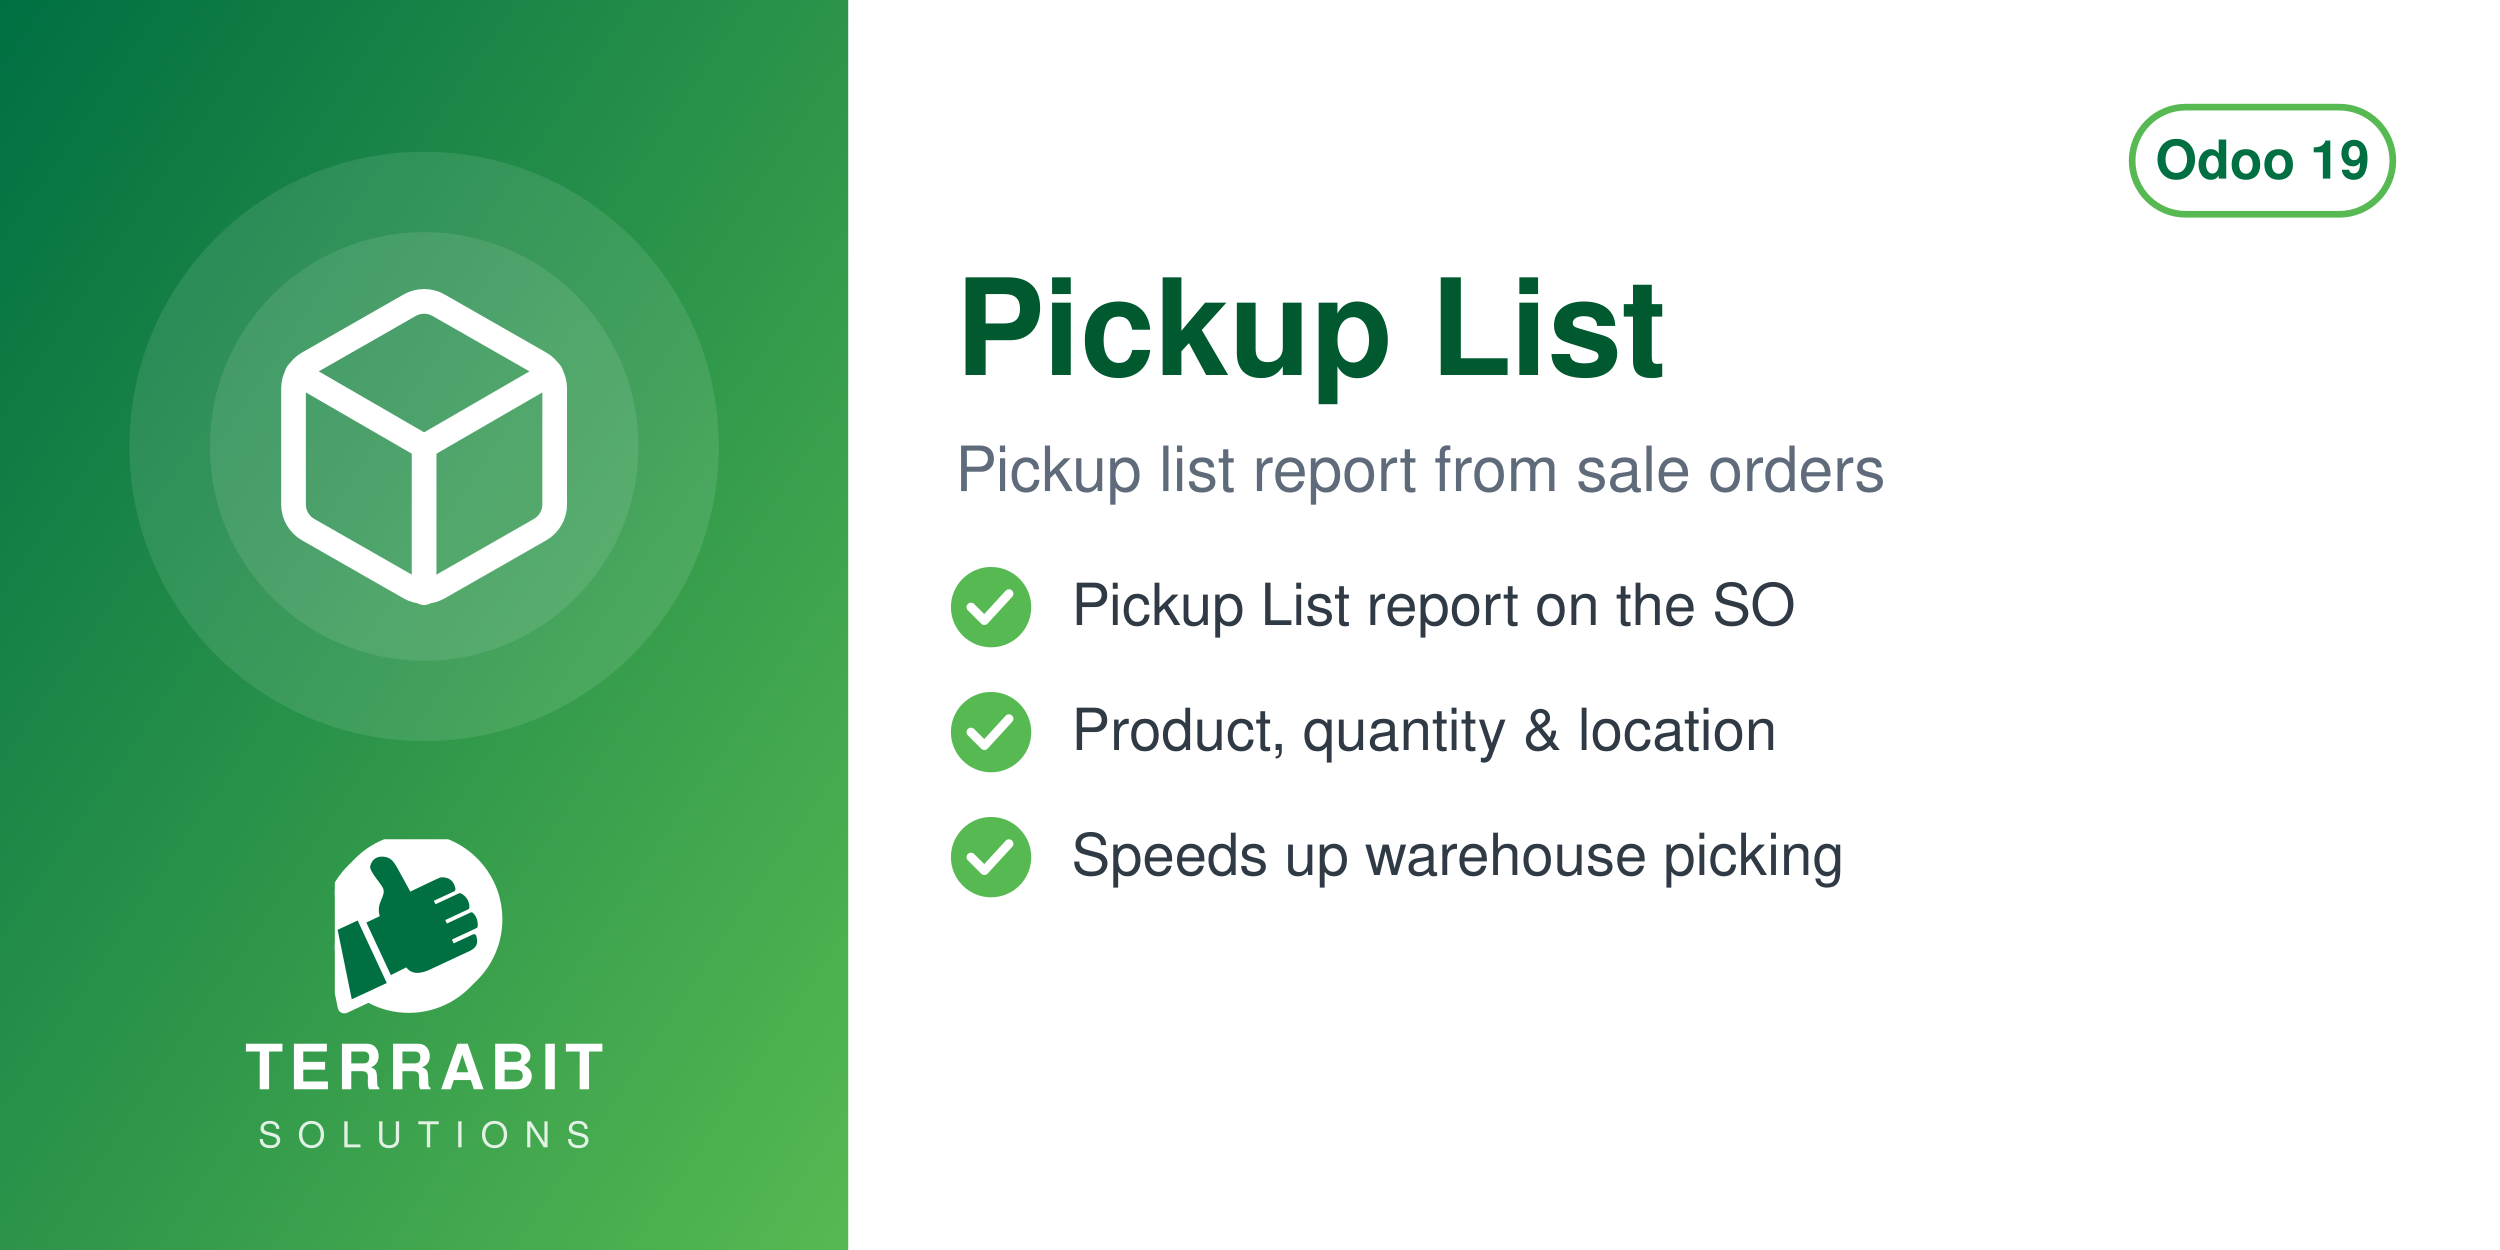
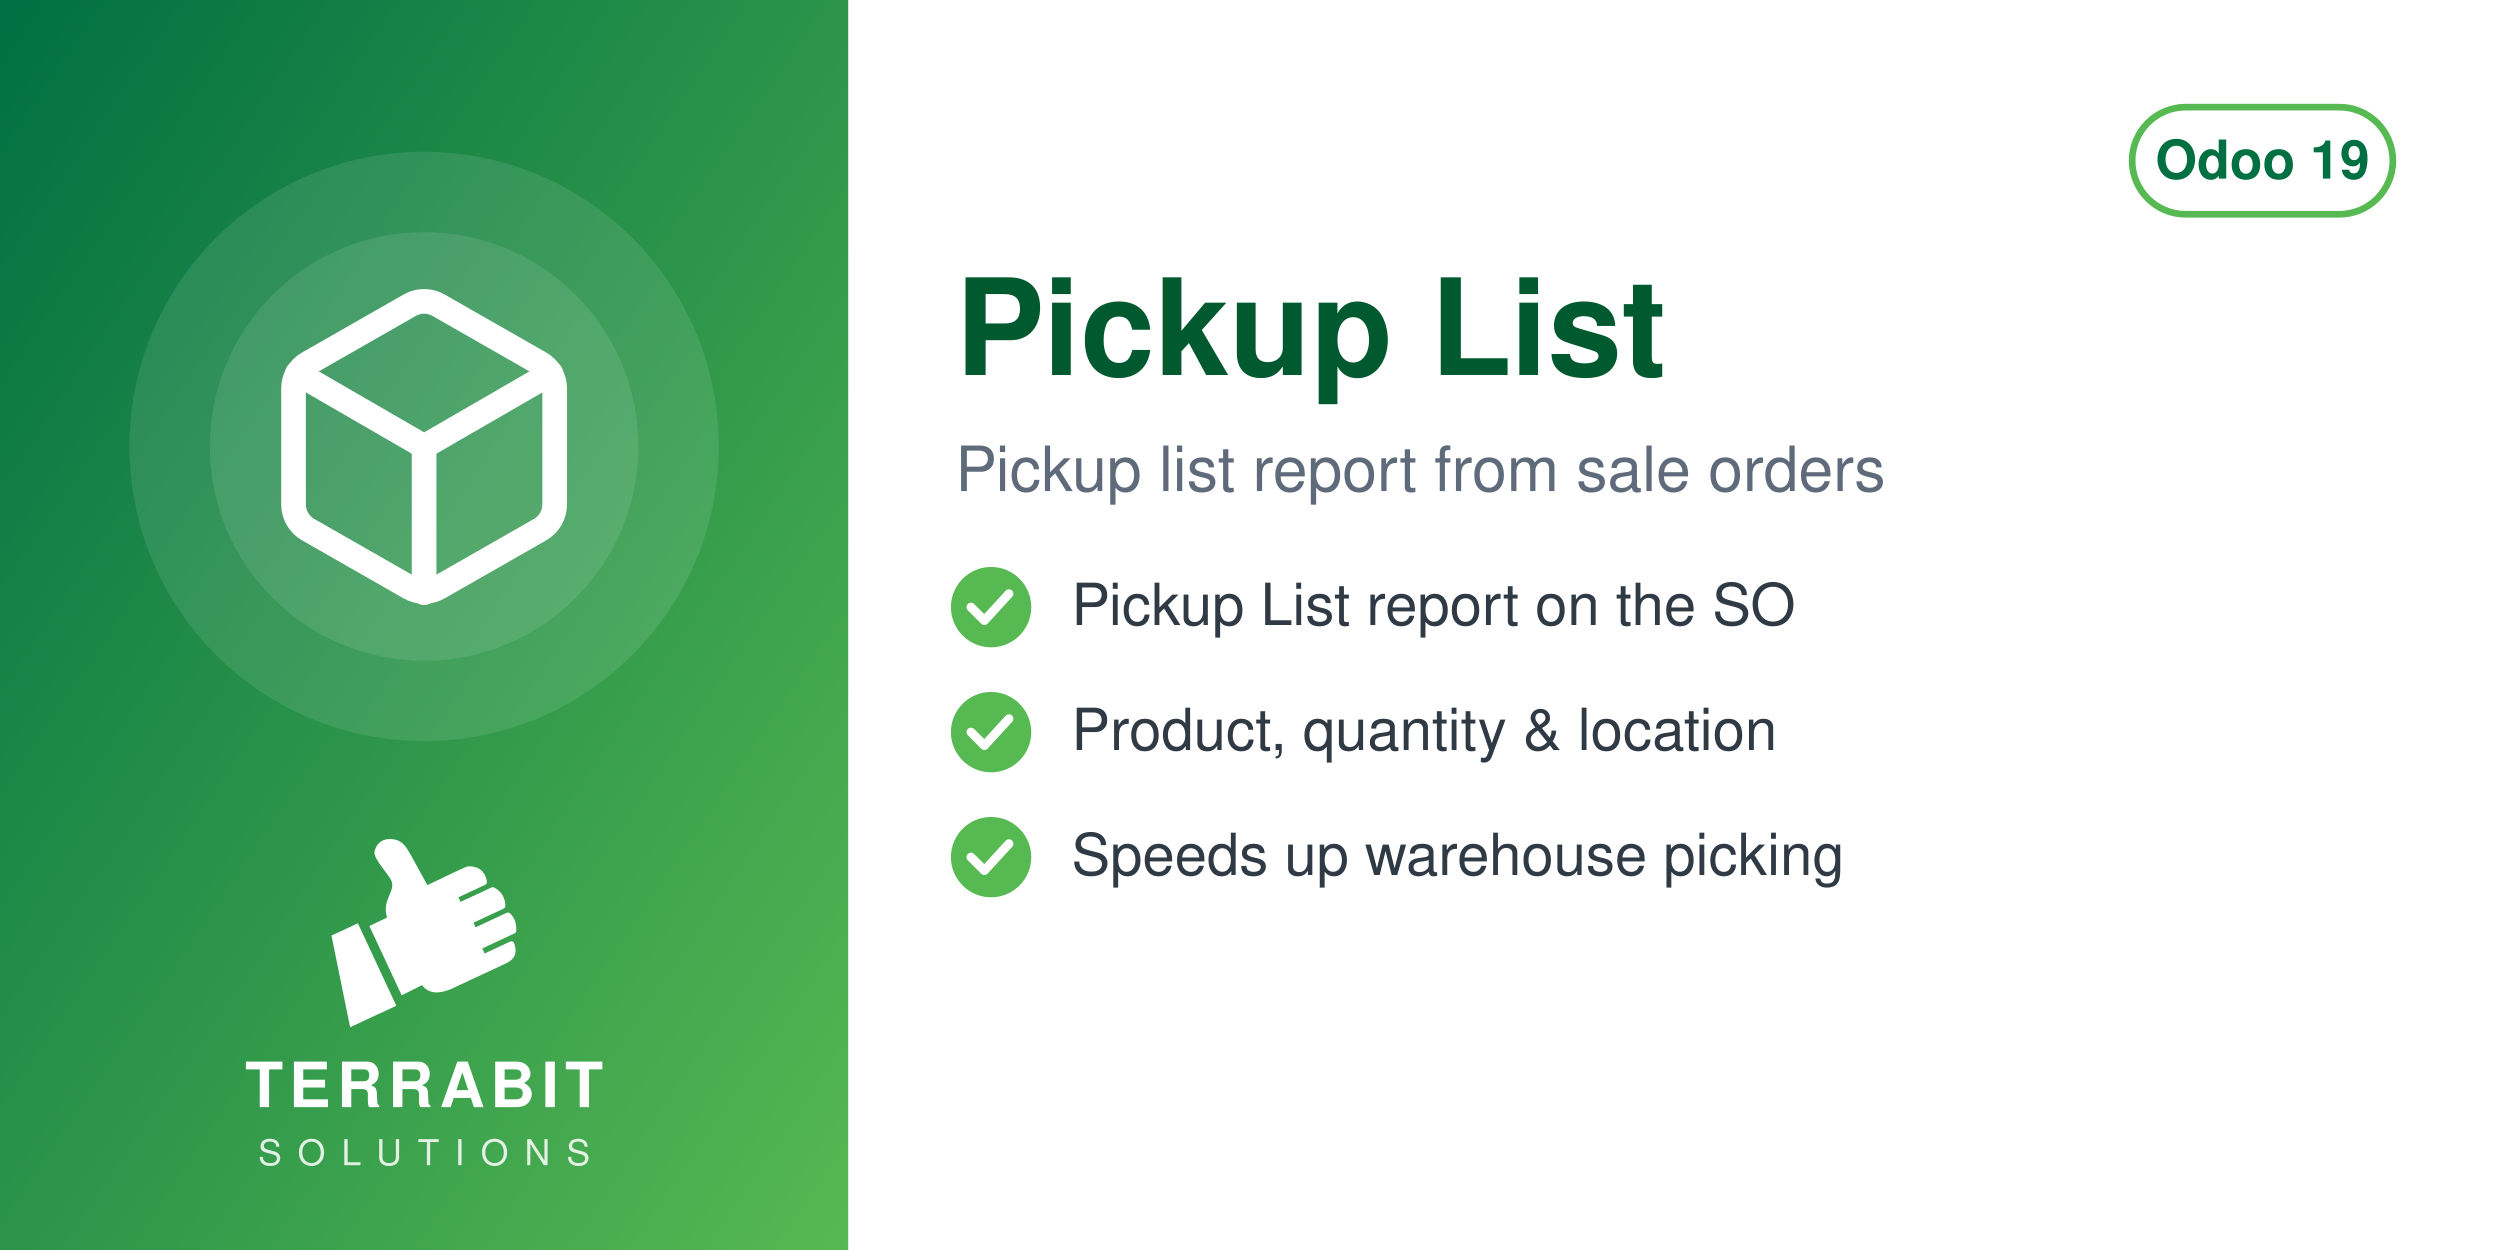
<svg xmlns="http://www.w3.org/2000/svg" width="560" height="280" viewBox="0 0 560 280">
  <defs>
    <linearGradient id="g" x1="0" y1="0" x2="1" y2="1">
      <stop offset="0" stop-color="#006F42" />
      <stop offset="1" stop-color="#57B952" />
    </linearGradient>
  </defs>
  <rect width="560" height="280" fill="#FFFFFF" />
  <rect width="190" height="280" fill="url(#g)" />
  <circle cx="95.0" cy="100" r="66" fill="white" opacity="0.10" />
  <circle cx="95.0" cy="100" r="48" fill="white" opacity="0.10" />
  <svg x="56.0" y="61.0" width="78" height="78" viewBox="0 0 24 24">
    <g fill="none" stroke="white" stroke-width="1.7" stroke-linecap="round" stroke-linejoin="round">
      <path d="M21 16V8a2 2 0 0 0-1-1.73l-7-4a2 2 0 0 0-2 0l-7 4A2 2 0 0 0 3 8v8a2 2 0 0 0 1 1.73l7 4a2 2 0 0 0 2 0l7-4A2 2 0 0 0 21 16z" />
      <path d="M3.27 6.96 12 12.01l8.73-5.05M12 22.08V12" />
    </g>
  </svg>
-   <svg x="75.0" y="188" width="40" height="40" viewBox="4150 2350 3900 3800" preserveAspectRatio="xMidYMid meet">
-     <path fill="#FFFFFF" d="M7338.82 5241.89c-336.4,511.49 -915.39,849.23 -1573.35,849.23 -318.43,0 -618.3,-79.19 -881.23,-218.8l-465.06 216.37c-72.83,33.95 -159.37,2.44 -193.35,-70.37 -5.59,-12.01 -9.4,-24.39 -11.54,-36.85l-247.52 -1217.33c-54.07,-175.41 -83.21,-361.76 -83.21,-554.92 0,-657.98 337.78,-1237 849.31,-1573.39 -400.37,339.2 -654.6,845.59 -654.6,1411.43 0,184.82 27.28,368.48 81.7,545.13l0.48 1.54 247.97 1219.53 0.08 0.48c1.71,9.89 4.72,19.5 8.96,28.59 26.29,56.38 93.5,80.75 149.87,54.52l479.82 -223.25 14.39 7.64c267.26,141.92 563.34,214.99 865.9,214.99 565.81,0 1072.18,-254.2 1411.38,-654.54z" />
-     <path fill="#FFFFFF" d="M5927.44 2165.35c1039.34,0 1881.91,842.57 1881.91,1881.91 0,1039.34 -842.57,1881.89 -1881.91,1881.89 -318.43,0 -618.33,-79.2 -881.24,-218.81l-465.06 216.38c-72.81,33.95 -159.37,2.44 -193.34,-70.36 -5.59,-12.01 -9.41,-24.4 -11.55,-36.86l-247.56 -1217.47c-54.04,-175.36 -83.16,-361.66 -83.16,-554.76 0,-1039.34 842.56,-1881.91 1881.9,-1881.91z" />
-     <path fill="#006F42" d="M4648.32 4073.59l636.59 1365.17 -765.09 355.96 -308.63 -1517.87 437.13 -203.26zm725.61 1192.32l336.75 -167.88c105.65,140.85 282.69,170.72 576.82,18.8l819.92 -382.33c181.4,-90.13 164.26,-214.57 130.07,-328.43 -4.28,-14.25 -13.68,-24.81 -27.34,-30.7 -13.67,-5.89 -27.61,-5.11 -41.09,1.18l-422.32 196.93 -39.04 -83.72 538.07 -250.91c16.64,-7.76 24.7,-27.69 25.58,-46.04 6.48,-134.33 -44.36,-230.89 -105.84,-285.23 -15.2,-13.44 -35.71,-15.59 -54.12,-7l-513.92 239.64 -35.6 -76.34 506.31 -236.1c17.69,-8.25 22.52,-36.93 21.83,-56.45 -4.1,-117.31 -67.62,-232.74 -187.72,-290.66 -13.94,-6.72 -28.64,-6.36 -42.69,0.19l-511.21 238.38 -35.37 -75.86 448.98 -209.36c20.44,-9.53 25.81,-42.28 21.02,-64.32 -41.02,-189.07 -167.92,-247.8 -318.14,-237.87 -29.39,1.94 -589.86,273.16 -665.95,310.54l-281.84 -513.57c-59.06,-93.13 -112.7,-221.7 -276.47,-245.13 -211.24,-30.22 -291.56,94.38 -316.89,203.13 -25.32,108.75 223.84,365.99 276.05,473.69 85.52,184.27 -161.86,318.11 -68.41,617.99l-292.54 139.94 535.09 1147.51z" />
+   <svg x="72.0" y="186" width="46" height="46" viewBox="4045 2535 3400 3400" preserveAspectRatio="xMidYMid meet">
+     <path fill="#FFFFFF" d="M4648.32 4073.59l636.59 1365.17 -765.09 355.96 -308.63 -1517.87 437.13 -203.26zm725.61 1192.32l336.75 -167.88c105.65,140.85 282.69,170.72 576.82,18.8l819.92 -382.33c181.4,-90.13 164.26,-214.57 130.07,-328.43 -4.28,-14.25 -13.68,-24.81 -27.34,-30.7 -13.67,-5.89 -27.61,-5.11 -41.09,1.18l-422.32 196.93 -39.04 -83.72 538.07 -250.91c16.64,-7.76 24.7,-27.69 25.58,-46.04 6.48,-134.33 -44.36,-230.89 -105.84,-285.23 -15.2,-13.44 -35.71,-15.59 -54.12,-7l-513.92 239.64 -35.6 -76.34 506.31 -236.1c17.69,-8.25 22.52,-36.93 21.83,-56.45 -4.1,-117.31 -67.62,-232.74 -187.72,-290.66 -13.94,-6.72 -28.64,-6.36 -42.69,0.19l-511.21 238.38 -35.37 -75.86 448.98 -209.36c20.44,-9.53 25.81,-42.28 21.02,-64.32 -41.02,-189.07 -167.92,-247.8 -318.14,-237.87 -29.39,1.94 -589.86,273.16 -665.95,310.54l-281.84 -513.57c-59.06,-93.13 -112.7,-221.7 -276.47,-245.13 -211.24,-30.22 -291.56,94.38 -316.89,203.13 -25.32,108.75 223.84,365.99 276.05,473.69 85.52,184.27 -161.86,318.11 -68.41,617.99l-292.54 139.94 535.09 1147.51z" />
  </svg>
-   <text x="95.0" y="244" text-anchor="middle" font-family="Helvetica,Arial,sans-serif" font-size="14" font-weight="800" letter-spacing="1.4" fill="white">TERRABIT</text>
-   <text x="95.0" y="257" text-anchor="middle" font-family="Helvetica,Arial,sans-serif" font-size="8" font-weight="500" letter-spacing="3.6" fill="white" opacity="0.85">SOLUTIONS</text>
+   <text x="95.0" y="248" text-anchor="middle" font-family="Helvetica,Arial,sans-serif" font-size="14" font-weight="800" letter-spacing="1.4" fill="white">TERRABIT</text>
+   <text x="95.0" y="261" text-anchor="middle" font-family="Helvetica,Arial,sans-serif" font-size="8" font-weight="500" letter-spacing="3.6" fill="white" opacity="0.85">SOLUTIONS</text>
  <g>
    <rect x="477.6" y="24" width="58.4" height="24" rx="12" fill="none" stroke="#57B952" stroke-width="1.5" />
    <text x="506.8" y="40" text-anchor="middle" font-family="Helvetica,Arial,sans-serif" font-size="12" font-weight="700" fill="#006F42">Odoo 19</text>
  </g>
  <text x="214" y="84" font-family="Helvetica,Arial,sans-serif" font-size="30" font-weight="700" fill="#00592F">Pickup List</text>
  <text x="214" y="110" font-family="Helvetica,Arial,sans-serif" font-size="14" fill="#5F6B7A">Pickup list report from sale orders</text>
  <circle cx="222" cy="136" r="9" fill="#57B952" />
  <path d="M217.5 136 l3 3 l5.5 -6" fill="none" stroke="white" stroke-width="2" stroke-linecap="round" stroke-linejoin="round" />
  <text x="240" y="140" font-family="Helvetica,Arial,sans-serif" font-size="13" fill="#2F3A45">Pickup List report on the SO</text>
  <circle cx="222" cy="164" r="9" fill="#57B952" />
  <path d="M217.5 164 l3 3 l5.5 -6" fill="none" stroke="white" stroke-width="2" stroke-linecap="round" stroke-linejoin="round" />
  <text x="240" y="168" font-family="Helvetica,Arial,sans-serif" font-size="13" fill="#2F3A45">Product, quantity &amp; location</text>
  <circle cx="222" cy="192" r="9" fill="#57B952" />
  <path d="M217.5 192 l3 3 l5.5 -6" fill="none" stroke="white" stroke-width="2" stroke-linecap="round" stroke-linejoin="round" />
  <text x="240" y="196" font-family="Helvetica,Arial,sans-serif" font-size="13" fill="#2F3A45">Speeds up warehouse picking</text>
</svg>
